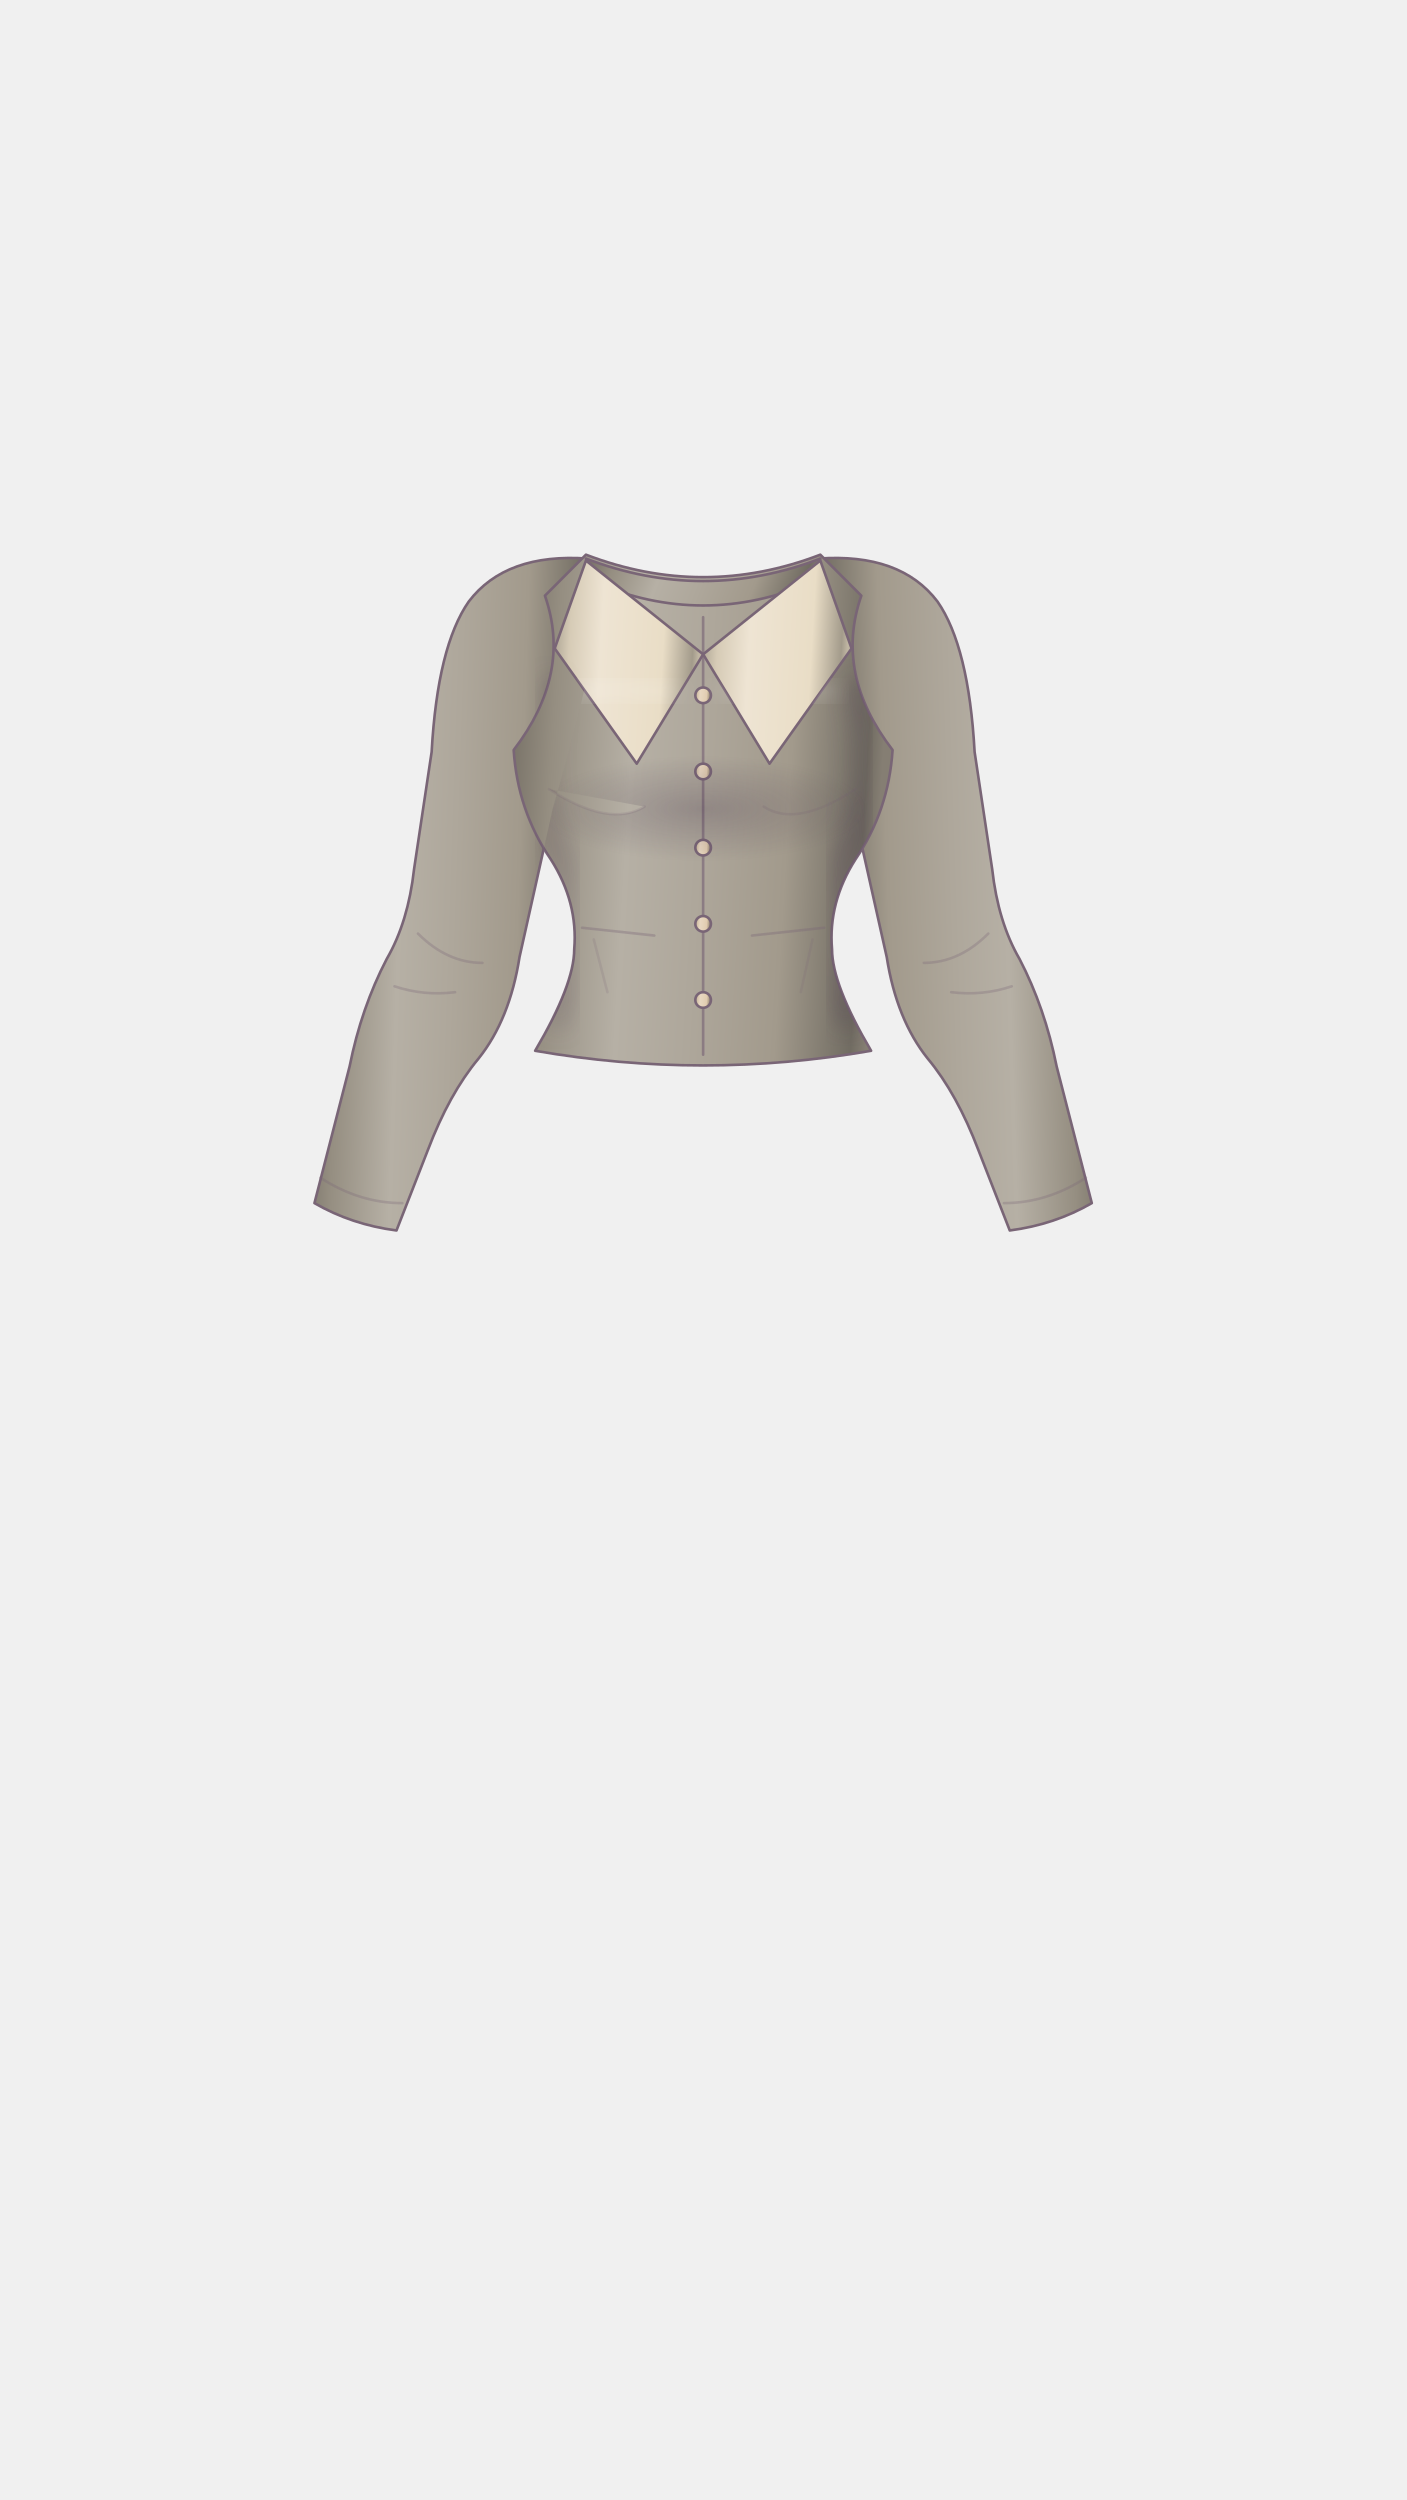
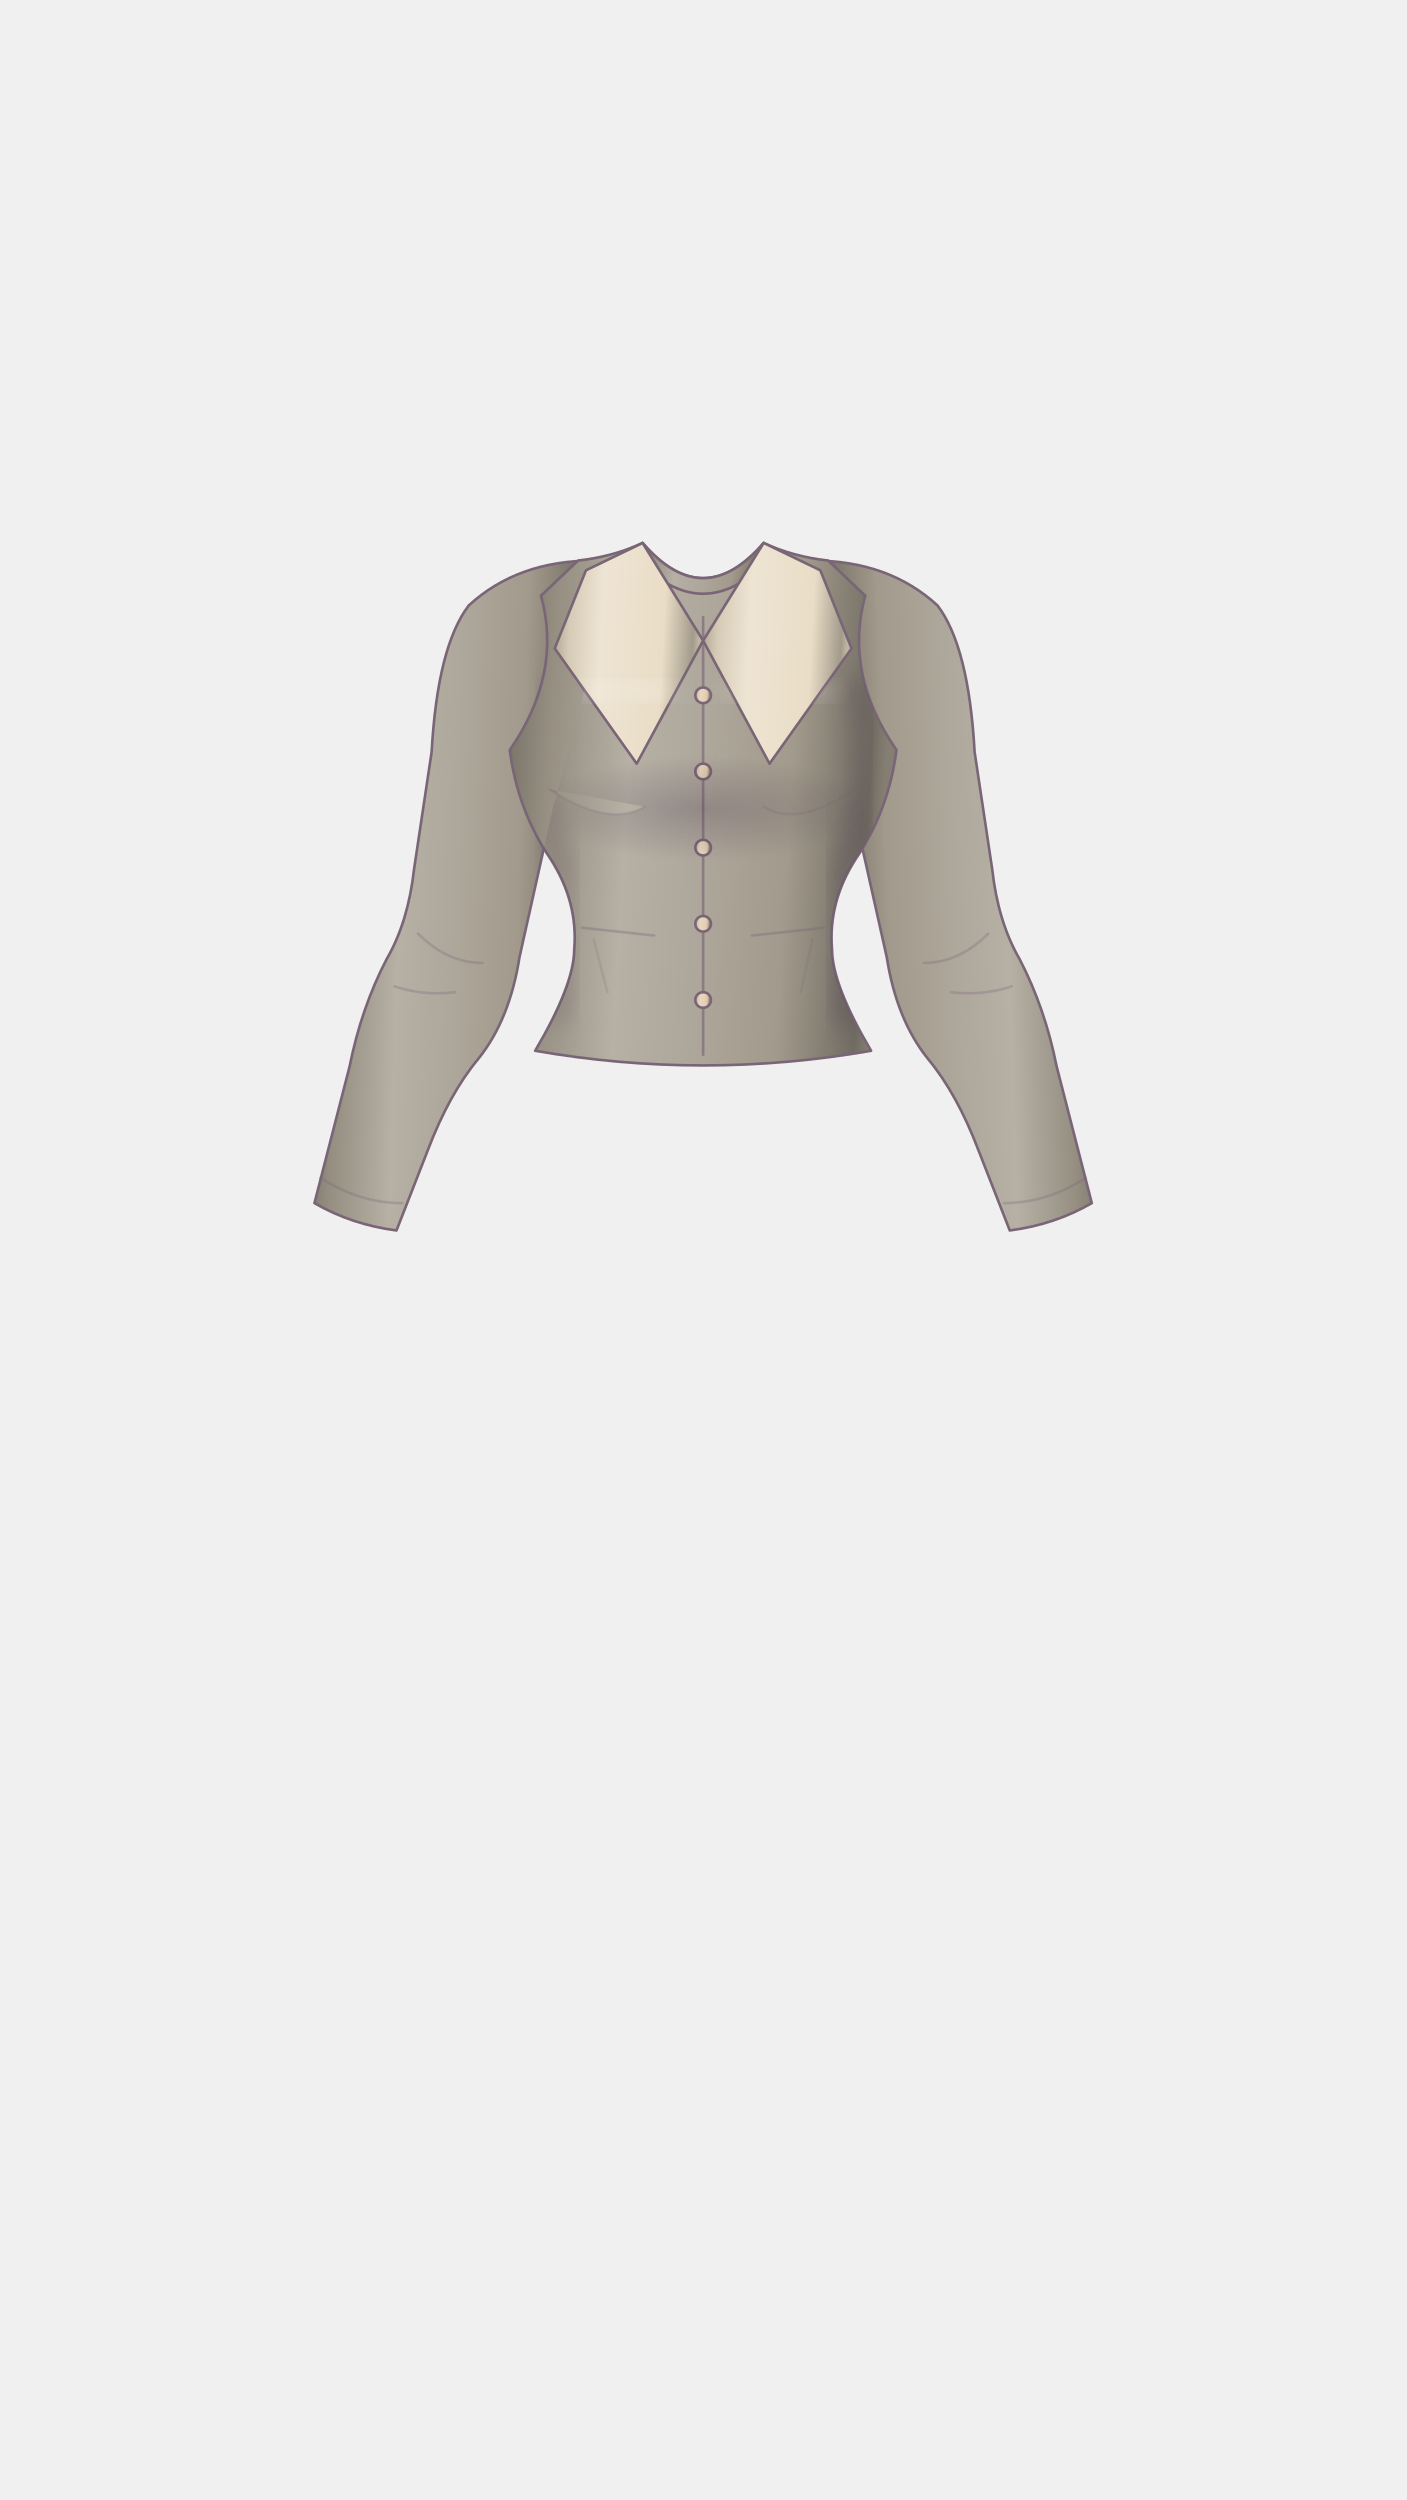
<svg xmlns="http://www.w3.org/2000/svg" width="720" height="1280" viewBox="0 0 720 1280" fill="none">
  <defs>
-     <linearGradient id="ml1qhlj-0" x1="0" y1="0" x2="1" y2=".08">
+     <linearGradient id="m1ushdrj-0" x1="0" y1="0" x2="1" y2=".08">
      <stop stop-color="#736d63" />
      <stop offset=".13" stop-color="#958e81" />
      <stop offset=".34" stop-color="#b6b0a5" />
      <stop offset=".53" stop-color="#aea79b" />
      <stop offset=".76" stop-color="#a29a8c" />
      <stop offset=".96" stop-color="#716c62" />
      <stop offset="1" stop-color="#857e73" />
    </linearGradient>
-     <linearGradient id="ml1qhlj-1" x1="0" y1="0" x2="1" y2=".08">
+     <linearGradient id="m1ushdrj-1" x1="0" y1="0" x2="1" y2=".08">
      <stop stop-color="#a59d8d" />
      <stop offset=".13" stop-color="#d6cbb6" />
      <stop offset=".34" stop-color="#eee4d3" />
      <stop offset=".53" stop-color="#ece1cd" />
      <stop offset=".76" stop-color="#e9ddc6" />
      <stop offset=".96" stop-color="#a39b8b" />
      <stop offset="1" stop-color="#bfb5a2" />
    </linearGradient>
-     <linearGradient id="ml1qhlj-2" x1="0" y1="0" x2="1" y2=".08">
+     <linearGradient id="m1ushdrj-2" x1="0" y1="0" x2="1" y2=".08">
      <stop stop-color="#a0917d" />
      <stop offset=".13" stop-color="#cfbca2" />
      <stop offset=".34" stop-color="#e8d7c1" />
      <stop offset=".53" stop-color="#e5d3ba" />
      <stop offset=".76" stop-color="#e1ccb0" />
      <stop offset=".96" stop-color="#9e8f7b" />
      <stop offset="1" stop-color="#b9a790" />
    </linearGradient>
  </defs>
  <g stroke="#796576" stroke-width="1.35" stroke-linecap="round" stroke-linejoin="round">
    <defs>
      <clipPath id="cloth-clip">
-         <path d="M301 286 Q259 283 240 308 Q224 331 221 385 L212 445 Q209 472 198 491 Q185 516 179 546 L161 616 Q180 627 203 630 L219 589 Q230 560 245 542 Q261 522 266 490 L283 414 Q296 369 305 328Z" fill="url(#ml1qhlj-0)" />
+         <path d="M304 287 Q265 287 240 310 Q224 331 221 385 L212 445 Q209 472 198 491 Q185 516 179 546 L161 616 Q180 627 203 630 L219 589 Q230 560 245 542 Q261 522 266 490 L283 414 Q296 369 305 328Z" fill="url(#m1ushdrj-0)" />
        <path d="M164 603 Q184 616 206 616 M214 478 Q229 493 247 493 M202 505 Q217 510 233 508" stroke="#796576" opacity="0.3" />
        <g transform="translate(720 0) scale(-1 1)">
-           <path d="M301 286 Q259 283 240 308 Q224 331 221 385 L212 445 Q209 472 198 491 Q185 516 179 546 L161 616 Q180 627 203 630 L219 589 Q230 560 245 542 Q261 522 266 490 L283 414 Q296 369 305 328Z" fill="url(#ml1qhlj-0)" />
+           <path d="M304 287 Q265 287 240 310 Q224 331 221 385 L212 445 Q209 472 198 491 Q185 516 179 546 L161 616 Q180 627 203 630 L219 589 Q230 560 245 542 Q261 522 266 490 L283 414 Q296 369 305 328Z" fill="url(#m1ushdrj-0)" />
          <path d="M164 603 Q184 616 206 616 M214 478 Q229 493 247 493 M202 505 Q217 510 233 508" stroke="#796576" opacity="0.3" />
        </g>
-         <path d="M300 284 Q360 307 420 284 L441 305 Q427 345 457 384 Q455 415 438 440 Q424 462 426 486 Q426 504 446 538 Q360 553 274 538 Q294 504 294 486 Q296 462 282 440 Q265 415 263 384 Q293 345 279 305Z" fill="url(#ml1qhlj-0)" />
-         <path d="M300 286 Q360 309 420 286 L416 298 Q360 322 304 298Z" fill="url(#ml1qhlj-0)" />
+         <path d="M329 278 Q360 314 391 278 Q406 285 424 287 L443 305 Q432 345 459 384 Q455 415 438 440 Q424 462 426 486 Q426 504 446 538 Q360 553 274 538 Q294 504 294 486 Q296 462 282 440 Q265 415 261 384 Q288 345 277 305 L296 287 Q314 285 329 278Z" fill="url(#m1ushdrj-0)" />
+         <path d="M329 278 Q360 314 391 278 L395 285 Q360 323 325 285Z" fill="url(#m1ushdrj-0)" />
        <path d="M360 316 L360 540" stroke="#796576" opacity="0.65" />
-         <path d="M300 287 L360 335 L326 391 L284 332Z" fill="url(#ml1qhlj-1)" />
-         <path d="M420 287 L360 335 L394 391 L436 332Z" fill="url(#ml1qhlj-1)" />
+         <path d="M329 278 L360 328 L326 391 L284 332 L300 292Z" fill="url(#m1ushdrj-1)" />
+         <path d="M391 278 L360 328 L394 391 L436 332 L420 292Z" fill="url(#m1ushdrj-1)" />
        <path d="M298 475 L335 479 M385 479 L422 475" stroke="#796576" opacity="0.35" />
-         <circle cx="360" cy="356" r="4" fill="url(#ml1qhlj-2)" />
-         <circle cx="360" cy="395" r="4" fill="url(#ml1qhlj-2)" />
-         <circle cx="360" cy="434" r="4" fill="url(#ml1qhlj-2)" />
-         <circle cx="360" cy="473" r="4" fill="url(#ml1qhlj-2)" />
-         <circle cx="360" cy="512" r="4" fill="url(#ml1qhlj-2)" />
+         <circle cx="360" cy="356" r="4" fill="url(#m1ushdrj-2)" />
+         <circle cx="360" cy="395" r="4" fill="url(#m1ushdrj-2)" />
+         <circle cx="360" cy="434" r="4" fill="url(#m1ushdrj-2)" />
+         <circle cx="360" cy="473" r="4" fill="url(#m1ushdrj-2)" />
+         <circle cx="360" cy="512" r="4" fill="url(#m1ushdrj-2)" />
        <path d="M281 404 Q312 424 330 413 M438 404 Q408 424 391 413 M304 481 L311 508 M416 481 L410 508" stroke="#796576" opacity="0.18" />
      </clipPath>
      <linearGradient id="cloth-round">
        <stop stop-color="#302039" stop-opacity=".19" />
        <stop offset=".32" stop-color="#fff" stop-opacity=".22" />
        <stop offset=".6" stop-color="#fff" stop-opacity="0" />
        <stop offset="1" stop-color="#302039" stop-opacity=".18" />
      </linearGradient>
      <radialGradient id="cloth-contact">
        <stop stop-color="#392841" stop-opacity=".24" />
        <stop offset="1" stop-color="#392841" stop-opacity="0" />
      </radialGradient>
      <filter id="cloth-soft">
        <feGaussianBlur stdDeviation="6" />
      </filter>
    </defs>
-     <path d="M301 286 Q259 283 240 308 Q224 331 221 385 L212 445 Q209 472 198 491 Q185 516 179 546 L161 616 Q180 627 203 630 L219 589 Q230 560 245 542 Q261 522 266 490 L283 414 Q296 369 305 328Z" fill="url(#ml1qhlj-0)" />
+     <path d="M304 287 Q265 287 240 310 Q224 331 221 385 L212 445 Q209 472 198 491 Q185 516 179 546 L161 616 Q180 627 203 630 L219 589 Q230 560 245 542 Q261 522 266 490 L283 414 Q296 369 305 328Z" fill="url(#m1ushdrj-0)" />
    <path d="M164 603 Q184 616 206 616 M214 478 Q229 493 247 493 M202 505 Q217 510 233 508" stroke="#796576" opacity="0.3" />
    <g transform="translate(720 0) scale(-1 1)">
-       <path d="M301 286 Q259 283 240 308 Q224 331 221 385 L212 445 Q209 472 198 491 Q185 516 179 546 L161 616 Q180 627 203 630 L219 589 Q230 560 245 542 Q261 522 266 490 L283 414 Q296 369 305 328Z" fill="url(#ml1qhlj-0)" />
+       <path d="M304 287 Q265 287 240 310 Q224 331 221 385 L212 445 Q209 472 198 491 Q185 516 179 546 L161 616 Q180 627 203 630 L219 589 Q230 560 245 542 Q261 522 266 490 L283 414 Q296 369 305 328Z" fill="url(#m1ushdrj-0)" />
      <path d="M164 603 Q184 616 206 616 M214 478 Q229 493 247 493 M202 505 Q217 510 233 508" stroke="#796576" opacity="0.3" />
    </g>
-     <path d="M300 284 Q360 307 420 284 L441 305 Q427 345 457 384 Q455 415 438 440 Q424 462 426 486 Q426 504 446 538 Q360 553 274 538 Q294 504 294 486 Q296 462 282 440 Q265 415 263 384 Q293 345 279 305Z" fill="url(#ml1qhlj-0)" />
-     <path d="M300 286 Q360 309 420 286 L416 298 Q360 322 304 298Z" fill="url(#ml1qhlj-0)" />
+     <path d="M329 278 Q360 314 391 278 Q406 285 424 287 L443 305 Q432 345 459 384 Q455 415 438 440 Q424 462 426 486 Q426 504 446 538 Q360 553 274 538 Q294 504 294 486 Q296 462 282 440 Q265 415 261 384 Q288 345 277 305 L296 287 Q314 285 329 278Z" fill="url(#m1ushdrj-0)" />
+     <path d="M329 278 Q360 314 391 278 L395 285 Q360 323 325 285Z" fill="url(#m1ushdrj-0)" />
    <path d="M360 316 L360 540" stroke="#796576" opacity="0.65" />
-     <path d="M300 287 L360 335 L326 391 L284 332Z" fill="url(#ml1qhlj-1)" />
-     <path d="M420 287 L360 335 L394 391 L436 332Z" fill="url(#ml1qhlj-1)" />
+     <path d="M329 278 L360 328 L326 391 L284 332 L300 292Z" fill="url(#m1ushdrj-1)" />
+     <path d="M391 278 L360 328 L394 391 L436 332 L420 292Z" fill="url(#m1ushdrj-1)" />
    <path d="M298 475 L335 479 M385 479 L422 475" stroke="#796576" opacity="0.35" />
-     <circle cx="360" cy="356" r="4" fill="url(#ml1qhlj-2)" />
-     <circle cx="360" cy="395" r="4" fill="url(#ml1qhlj-2)" />
-     <circle cx="360" cy="434" r="4" fill="url(#ml1qhlj-2)" />
-     <circle cx="360" cy="473" r="4" fill="url(#ml1qhlj-2)" />
-     <circle cx="360" cy="512" r="4" fill="url(#ml1qhlj-2)" />
+     <circle cx="360" cy="356" r="4" fill="url(#m1ushdrj-2)" />
+     <circle cx="360" cy="395" r="4" fill="url(#m1ushdrj-2)" />
+     <circle cx="360" cy="434" r="4" fill="url(#m1ushdrj-2)" />
+     <circle cx="360" cy="473" r="4" fill="url(#m1ushdrj-2)" />
+     <circle cx="360" cy="512" r="4" fill="url(#m1ushdrj-2)" />
    <path d="M281 404 Q312 424 330 413 M438 404 Q408 424 391 413 M304 481 L311 508 M416 481 L410 508" stroke="#796576" opacity="0.18" />
    <g data-material="cloth-volume" clip-path="url(#cloth-clip)">
      <path d="M281 353 Q269 397 286 437 Q304 469 286 520" fill="none" stroke="#392841" stroke-width="14" opacity=".15" filter="url(#cloth-soft)" />
      <path d="M440 354 Q452 397 434 437 Q417 474 433 519" fill="none" stroke="#392841" stroke-width="16" opacity=".22" filter="url(#cloth-soft)" />
      <path d="M297 357 Q315 340 341 359 M376 356 Q400 340 422 358" fill="none" stroke="#fff" stroke-width="14" opacity=".2" filter="url(#cloth-soft)" />
      <ellipse cx="360" cy="414" rx="85" ry="27" fill="url(#cloth-contact)" stroke="none" />
    </g>
  </g>
</svg>
